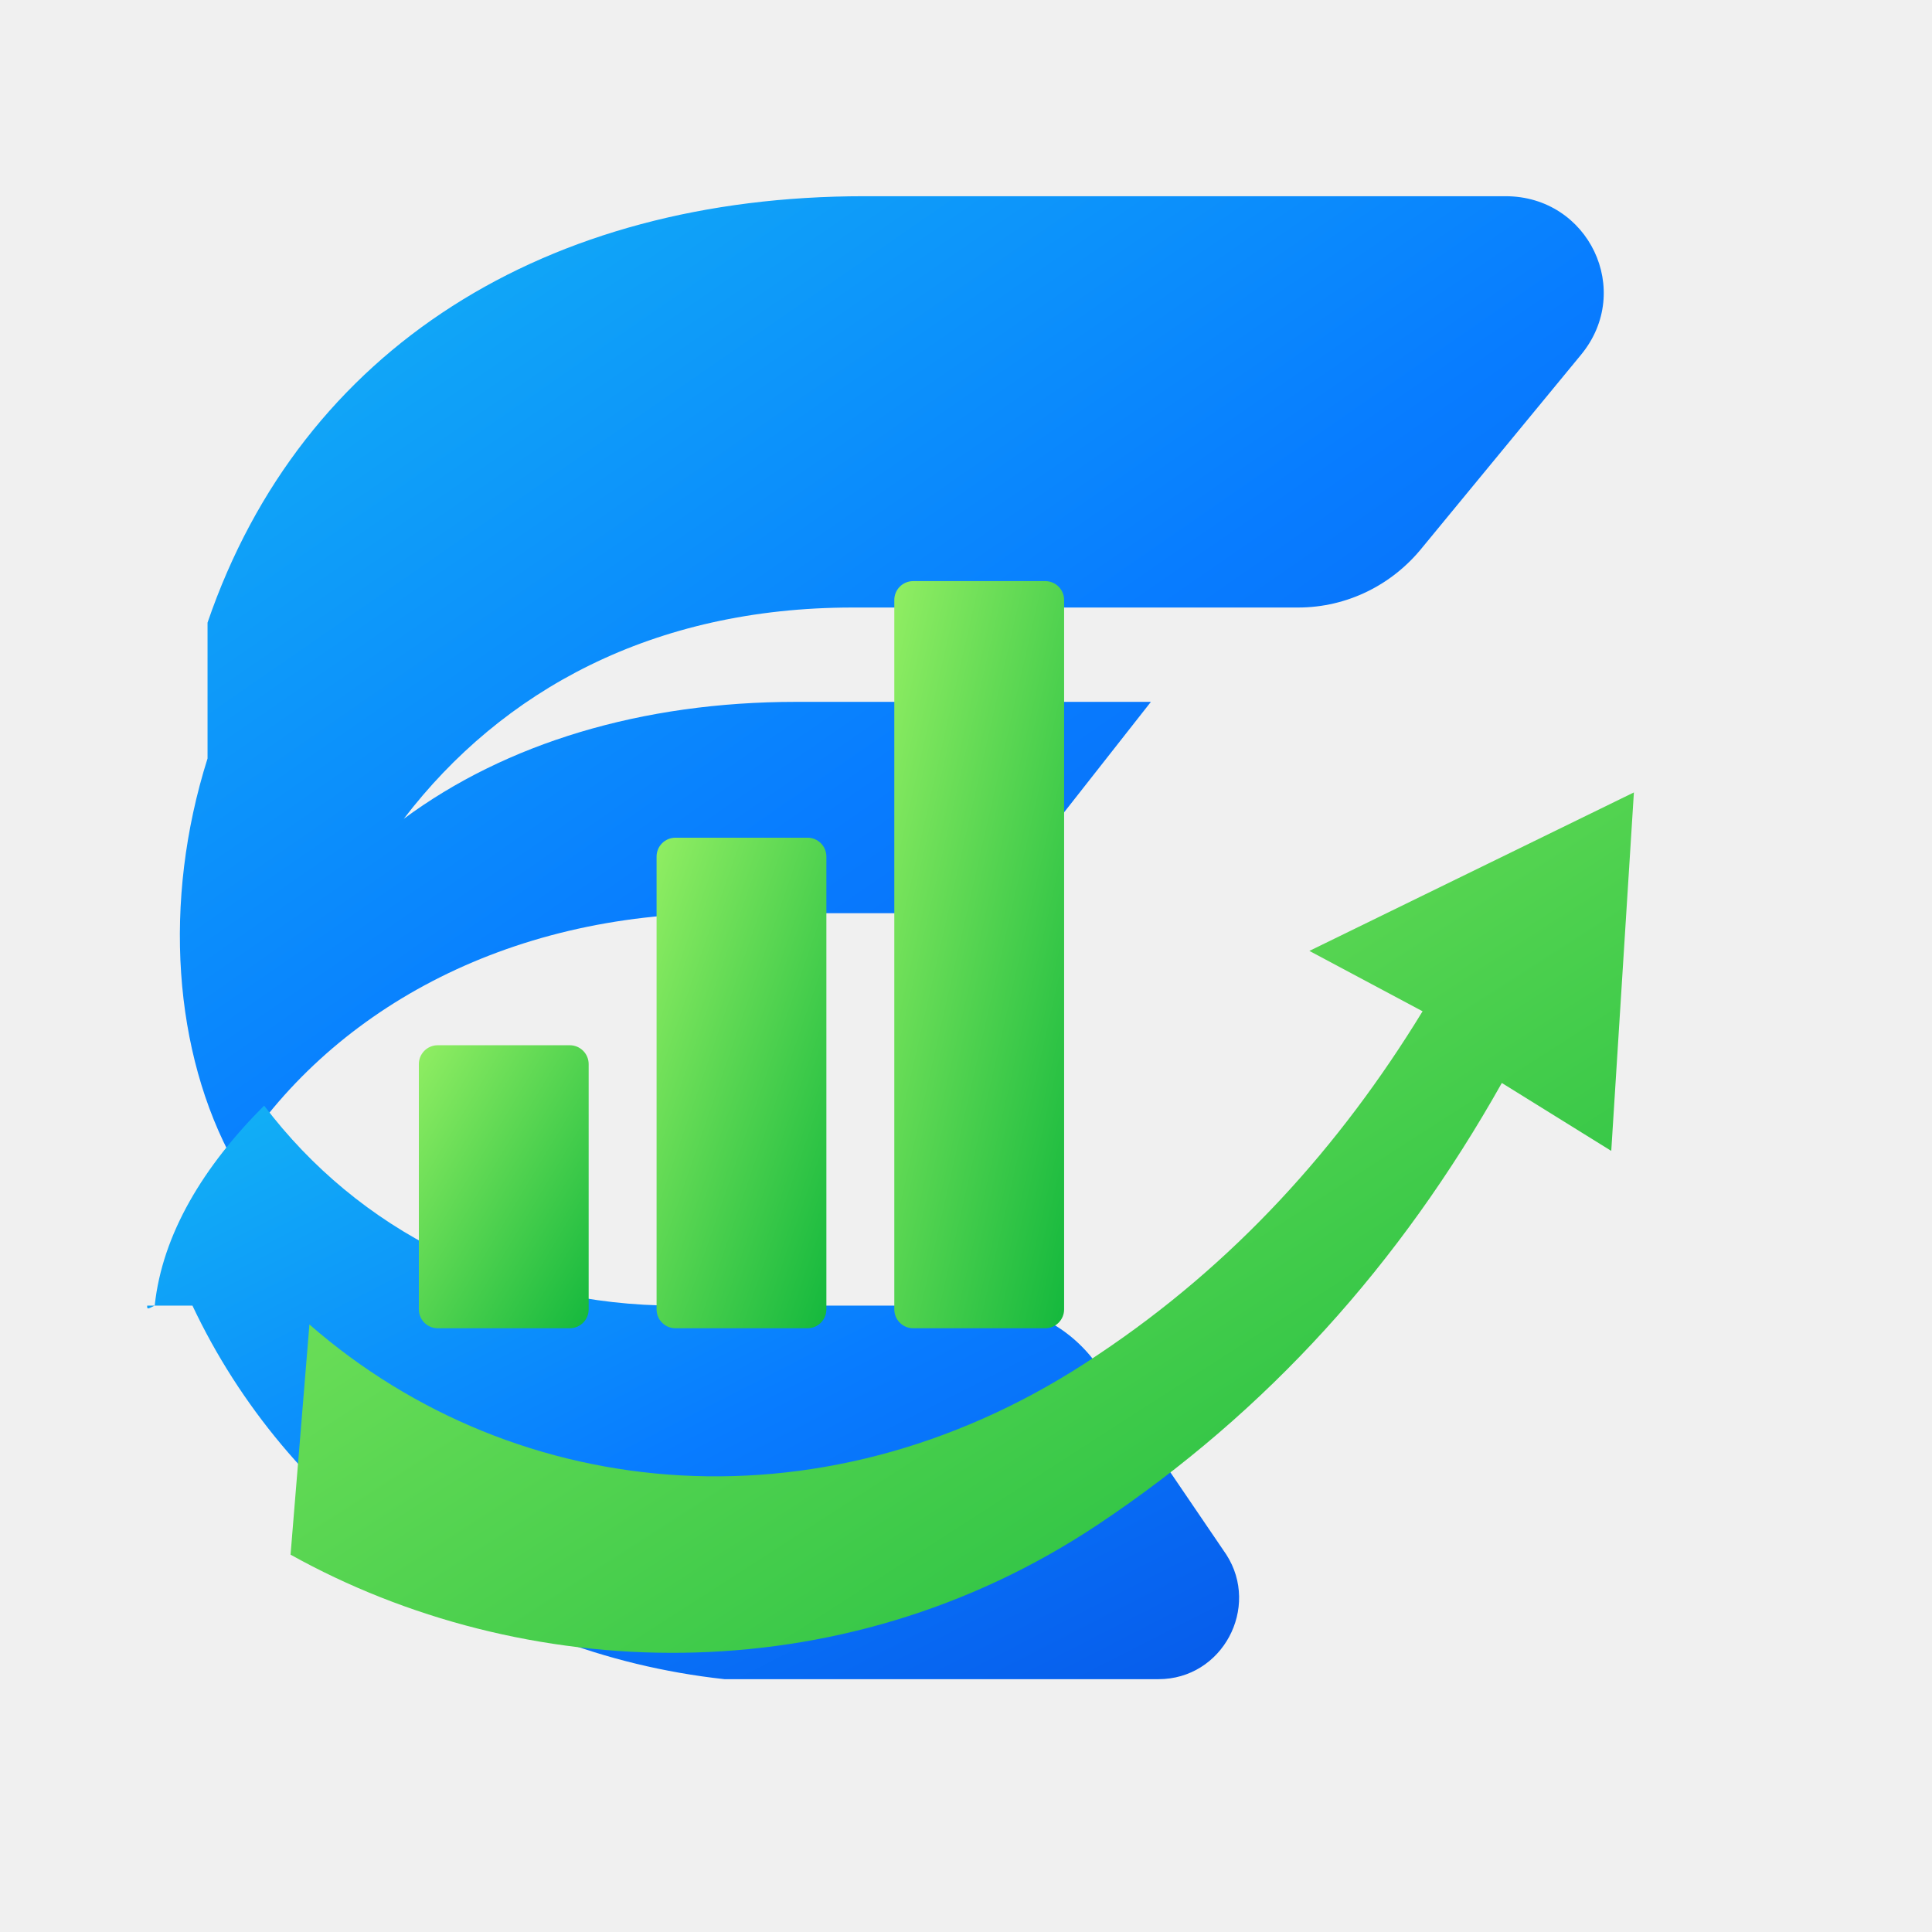
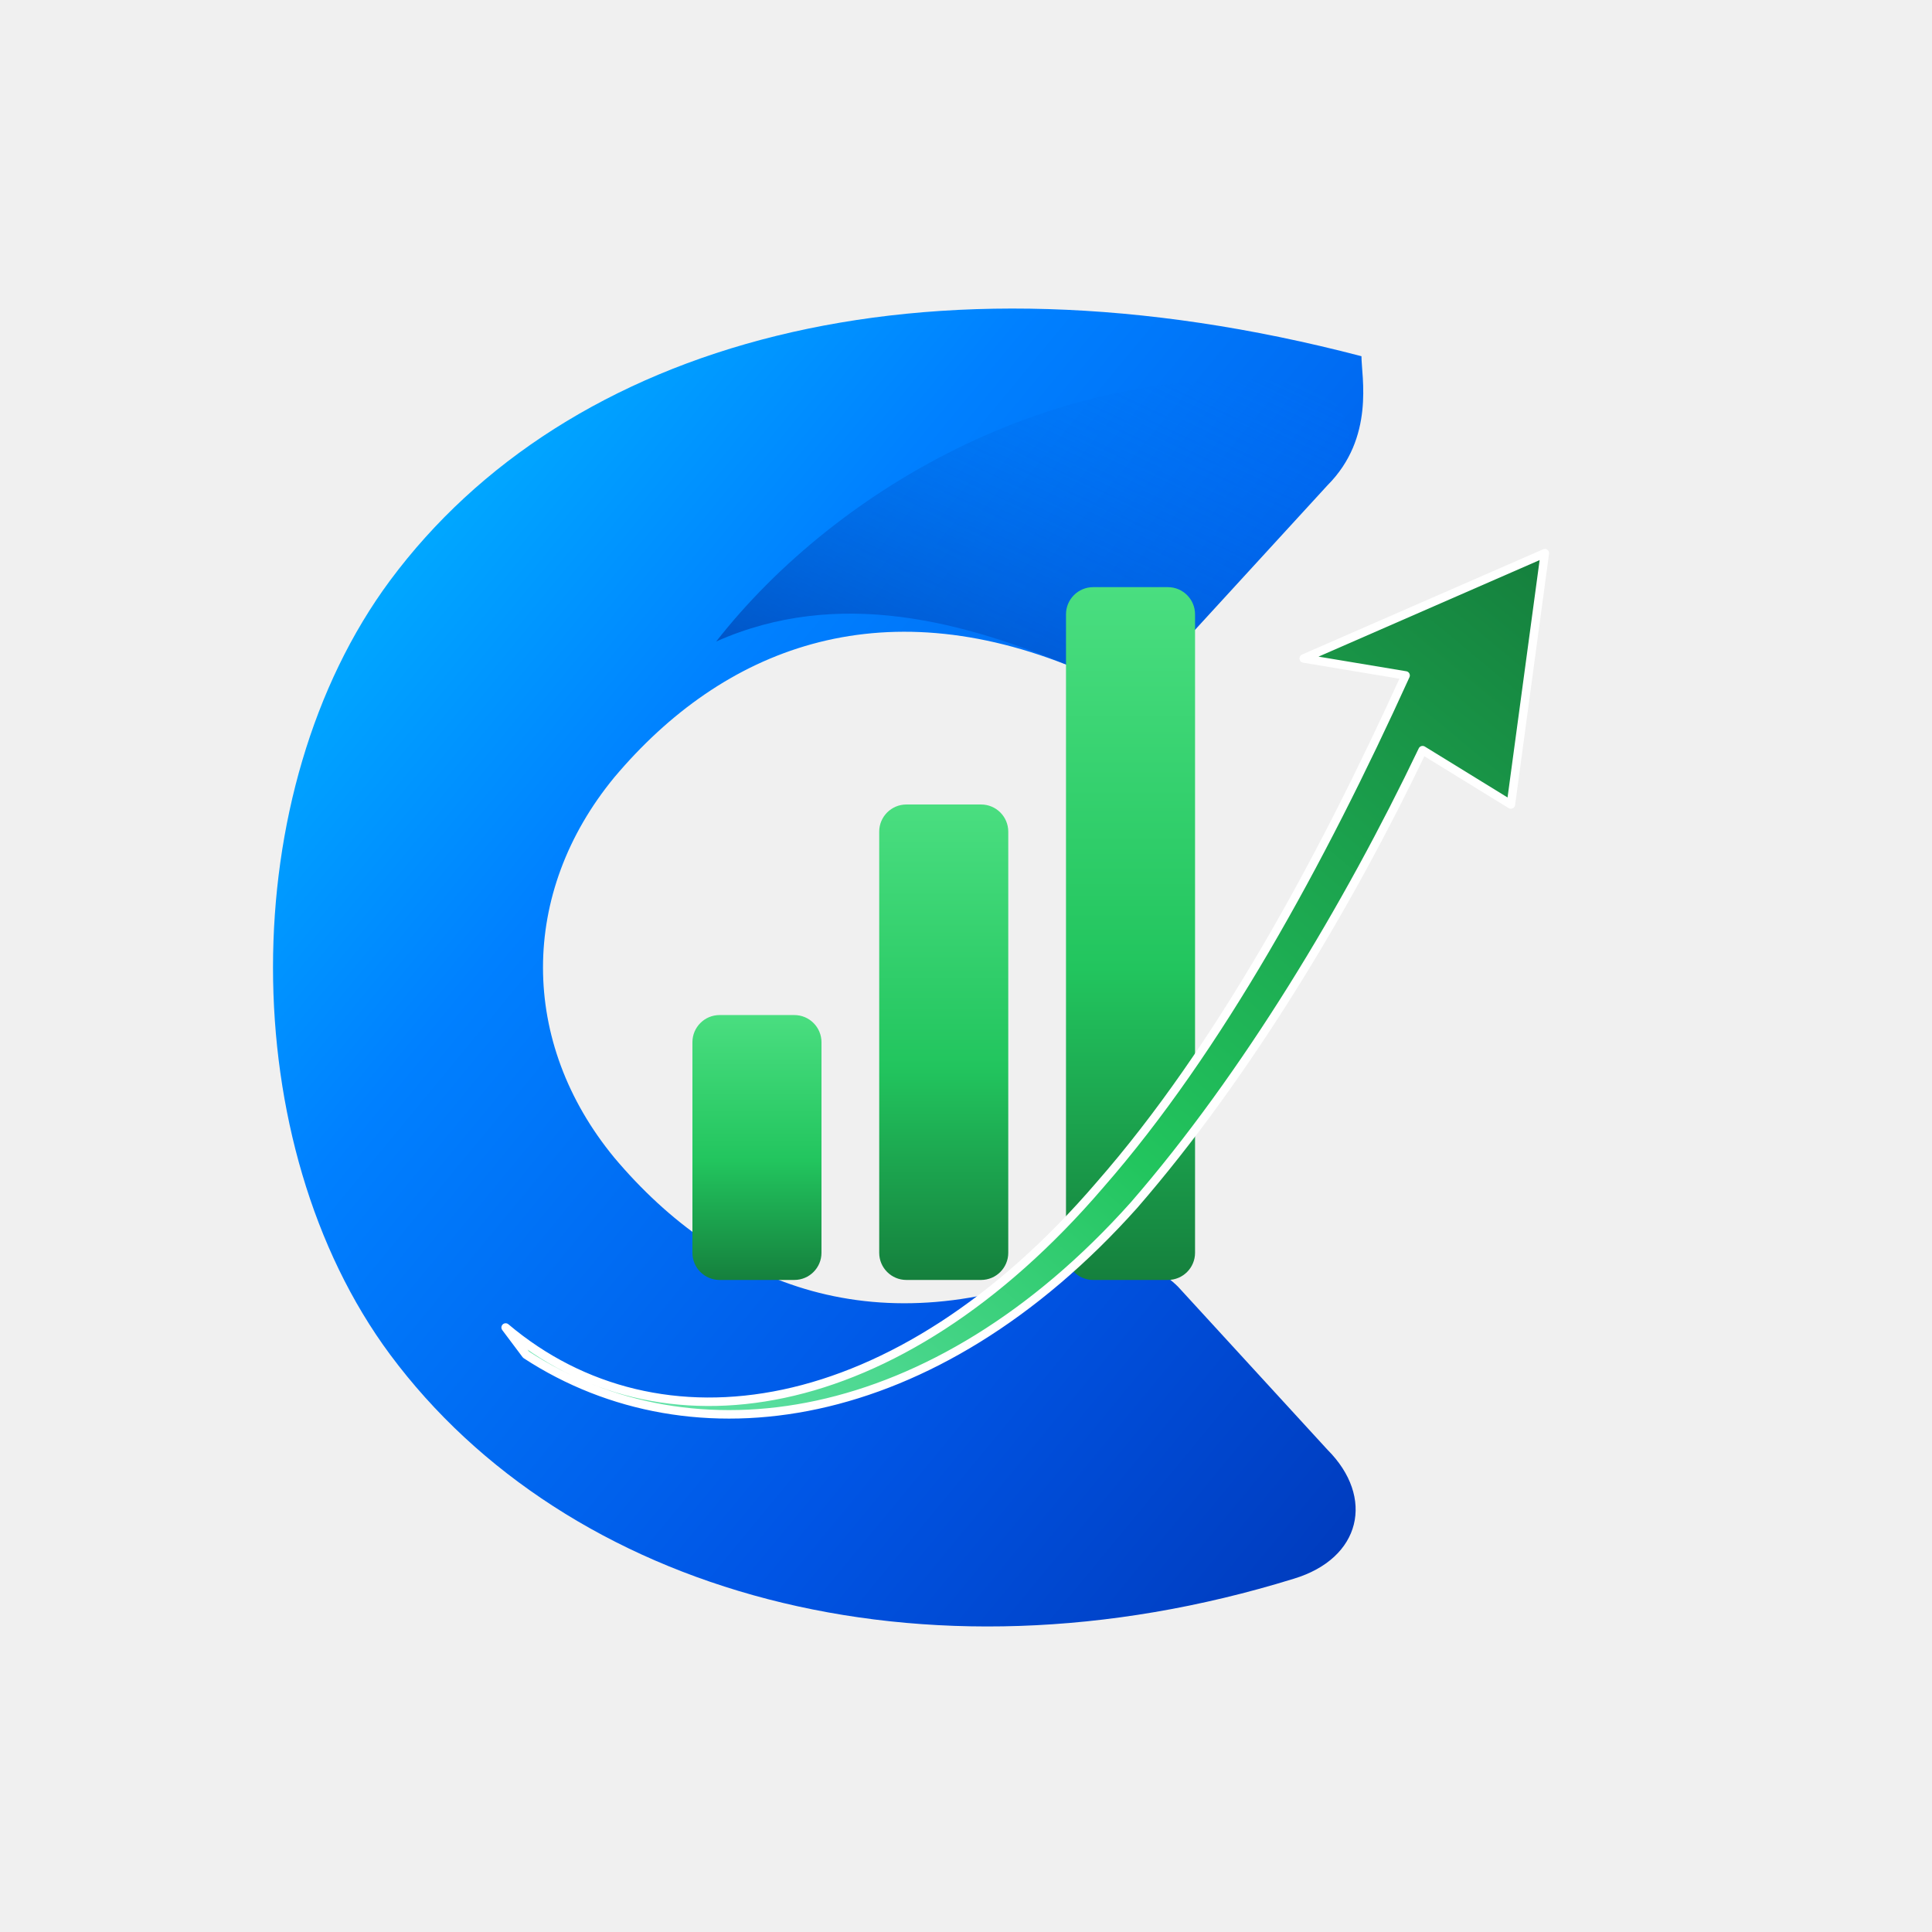
- <svg xmlns="http://www.w3.org/2000/svg" viewBox="0 0 512 512" role="img" aria-labelledby="title desc">
+ <svg xmlns="http://www.w3.org/2000/svg" viewBox="0 0 512 512" width="512" height="512" role="img" aria-labelledby="fav-title fav-desc">
  <defs>
-     <linearGradient id="blue" x1="0" y1="0" x2="1" y2="1">
-       <stop stop-color="#13B5F4" />
-       <stop offset=".55" stop-color="#087CFF" />
-       <stop offset="1" stop-color="#075BEA" />
+     <linearGradient id="cf-blue-c-fav" x1="0%" y1="0%" x2="100%" y2="100%">
+       <stop offset="0%" stop-color="#00C8FF" />
+       <stop offset="35%" stop-color="#0080FF" />
+       <stop offset="70%" stop-color="#0055E5" />
+       <stop offset="100%" stop-color="#0038B8" />
    </linearGradient>
-     <linearGradient id="green" x1="0" y1="0" x2="1" y2="1">
-       <stop stop-color="#91EE63" />
-       <stop offset="1" stop-color="#14B83D" />
+     <linearGradient id="cf-blue-facet-fav" x1="0%" y1="100%" x2="100%" y2="0%">
+       <stop offset="0%" stop-color="#002D96" stop-opacity="0.6" />
+       <stop offset="100%" stop-color="#007BFF" stop-opacity="0" />
    </linearGradient>
+     <linearGradient id="cf-green-bar-fav" x1="0%" y1="0%" x2="0%" y2="100%">
+       <stop offset="0%" stop-color="#4ADE80" />
+       <stop offset="55%" stop-color="#22C55E" />
+       <stop offset="100%" stop-color="#15803D" />
+     </linearGradient>
+     <linearGradient id="cf-green-arrow-fav" x1="0%" y1="100%" x2="100%" y2="0%">
+       <stop offset="0%" stop-color="#6EE7B7" />
+       <stop offset="45%" stop-color="#22C55E" />
+       <stop offset="100%" stop-color="#15803D" />
+     </linearGradient>
+     <linearGradient id="cf-packr-blue-fav" x1="0%" y1="0%" x2="100%" y2="0%">
+       <stop offset="0%" stop-color="#00B4D8" />
+       <stop offset="100%" stop-color="#0066FF" />
+     </linearGradient>
+     <filter id="cf-drop-shadow-fav" x="-20%" y="-20%" width="140%" height="140%">
+       <feDropShadow dx="0" dy="6" stdDeviation="8" flood-color="#070D1B" flood-opacity="0.2" />
+     </filter>
  </defs>
-   <path fill="url(#blue)" d="M55 165C80 92 145 52 229 52h170c22 0 34 25 20 42l-42 51c-8 10-20 16-33 16H226c-53 0-93 22-119 56 27-20 63-31 104-31h94l-44 56H192c-58 0-105 26-130 66-16-29-19-69-7-107Z" />
-   <path fill="url(#blue)" d="M51 346c25 53 77 92 141 99h115c17 0 27-19 18-33l-34-50c-7-10-18-16-30-16h-82c-45 0-84-20-109-53-16 16-27 34-29 53-2 1-2 1-2 0-3 0-5 0-8 0Z" />
-   <path fill="url(#green)" d="M82 351c55 48 138 56 209 8 36-24 64-55 86-91l-30-16 86-42-6 95-29-18c-27 48-62 87-107 117-69 46-153 42-214 8l5-61Z" />
-   <rect x="111" y="277" width="45" height="75" rx="5" fill="url(#green)" />
-   <rect x="174" y="222" width="45" height="130" rx="5" fill="url(#green)" />
-   <rect x="237" y="154" width="45" height="198" rx="5" fill="url(#green)" />
+   <g transform="translate(26, 26) scale(0.90)">
+     <g id="brand-mark-group-fav">
+       <path fill="url(#cf-blue-c-fav)" d="         M 372 76         C 242 42, 138 72, 86 142         C 40 204, 40 308, 86 370         C 138 440, 242 470, 352 436         C 372 430, 376 412, 362 398         L 318 350         C 310 342, 298 340, 288 344         C 230 368, 184 350, 152 312         C 124 278, 124 234, 152 200         C 184 162, 230 144, 288 168         C 298 172, 310 170, 318 162         L 362 114         C 376 100, 372 82, 372 76         Z       " />
+       <path fill="url(#cf-blue-facet-fav)" d="         M 288 168         C 298 172, 310 170, 318 162         L 362 114         C 372 104, 370 90, 356 84         C 285 76, 218 114, 182 160         C 218 144, 255 154, 288 168         Z       " />
+       <rect x="175" y="270" width="38" height="78" rx="8" fill="url(#cf-green-bar-fav)" />
+       <rect x="230" y="208" width="38" height="140" rx="8" fill="url(#cf-green-bar-fav)" />
+       <rect x="285" y="144" width="38" height="204" rx="8" fill="url(#cf-green-bar-fav)" />
+       <path fill="url(#cf-green-arrow-fav)" stroke="#FFFFFF" stroke-width="2.5" stroke-linejoin="round" d="         M 120 362         C 165 400, 235 390, 295 320         C 330 280, 360 225, 385 170         L 355 165         L 426 134         L 416 208         L 390 192         C 368 238, 338 288, 305 326         C 246 392, 175 402, 126 370         Z       " />
+     </g>
+   </g>
</svg>
